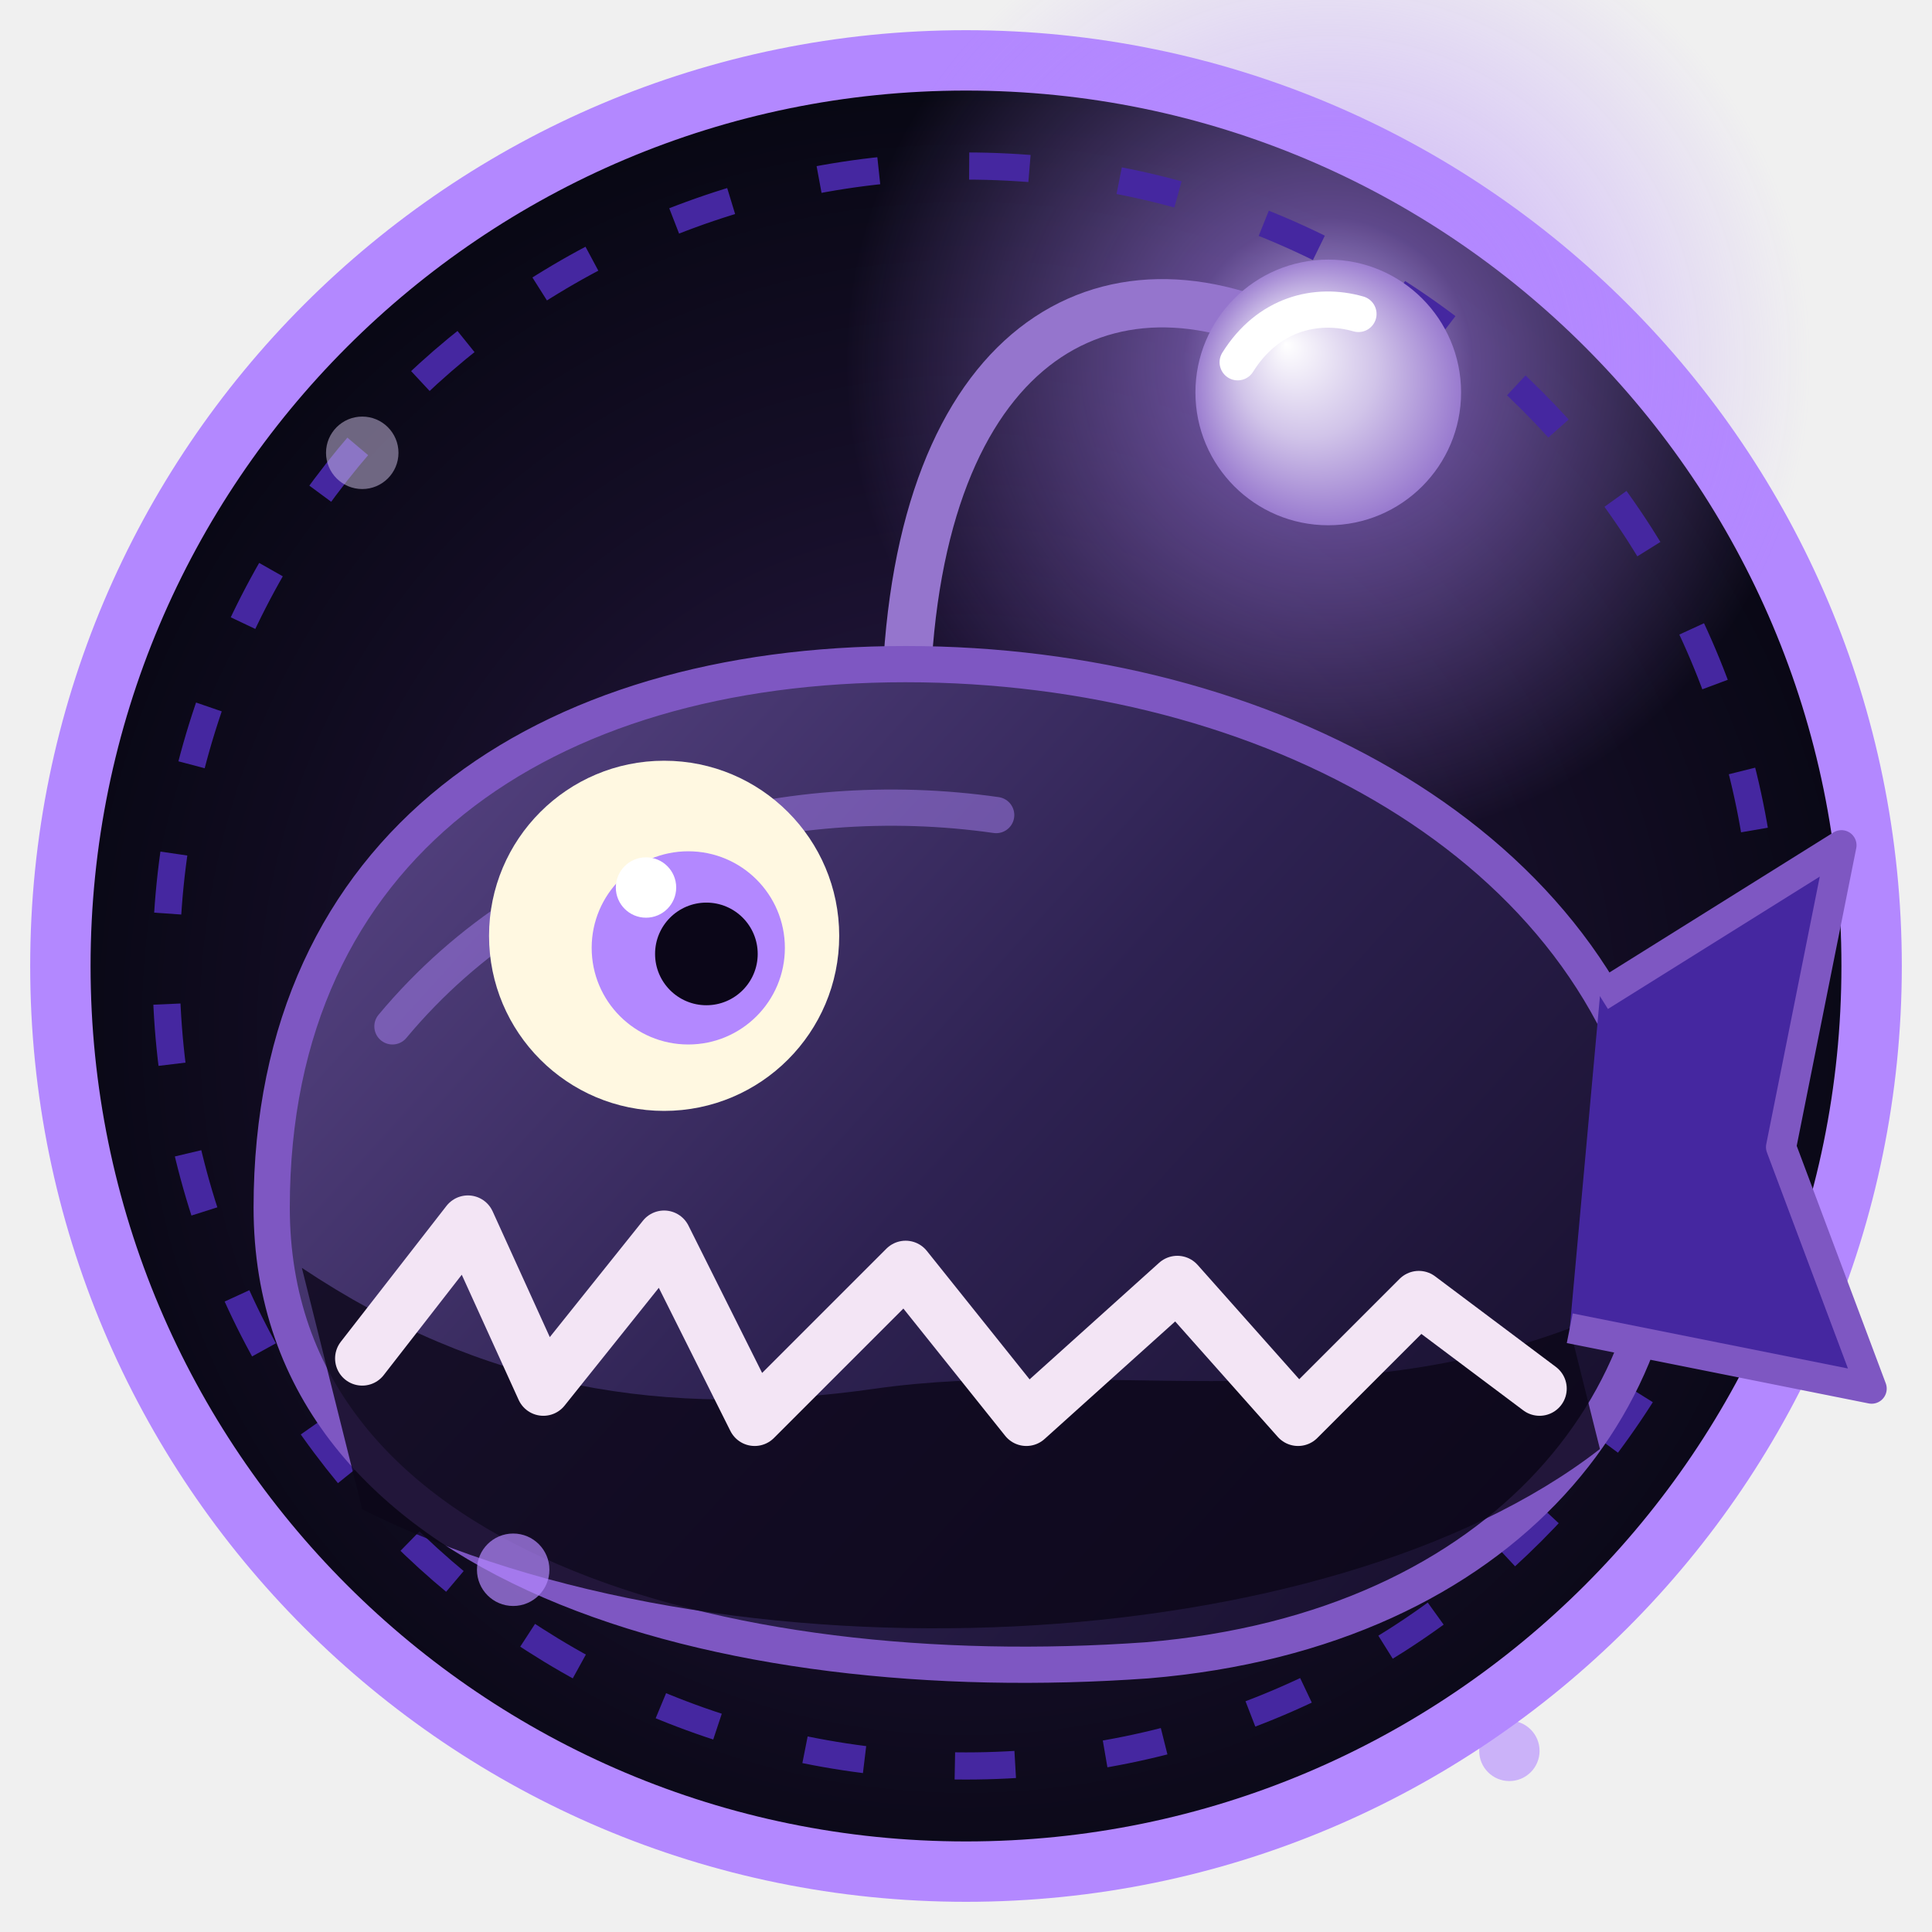
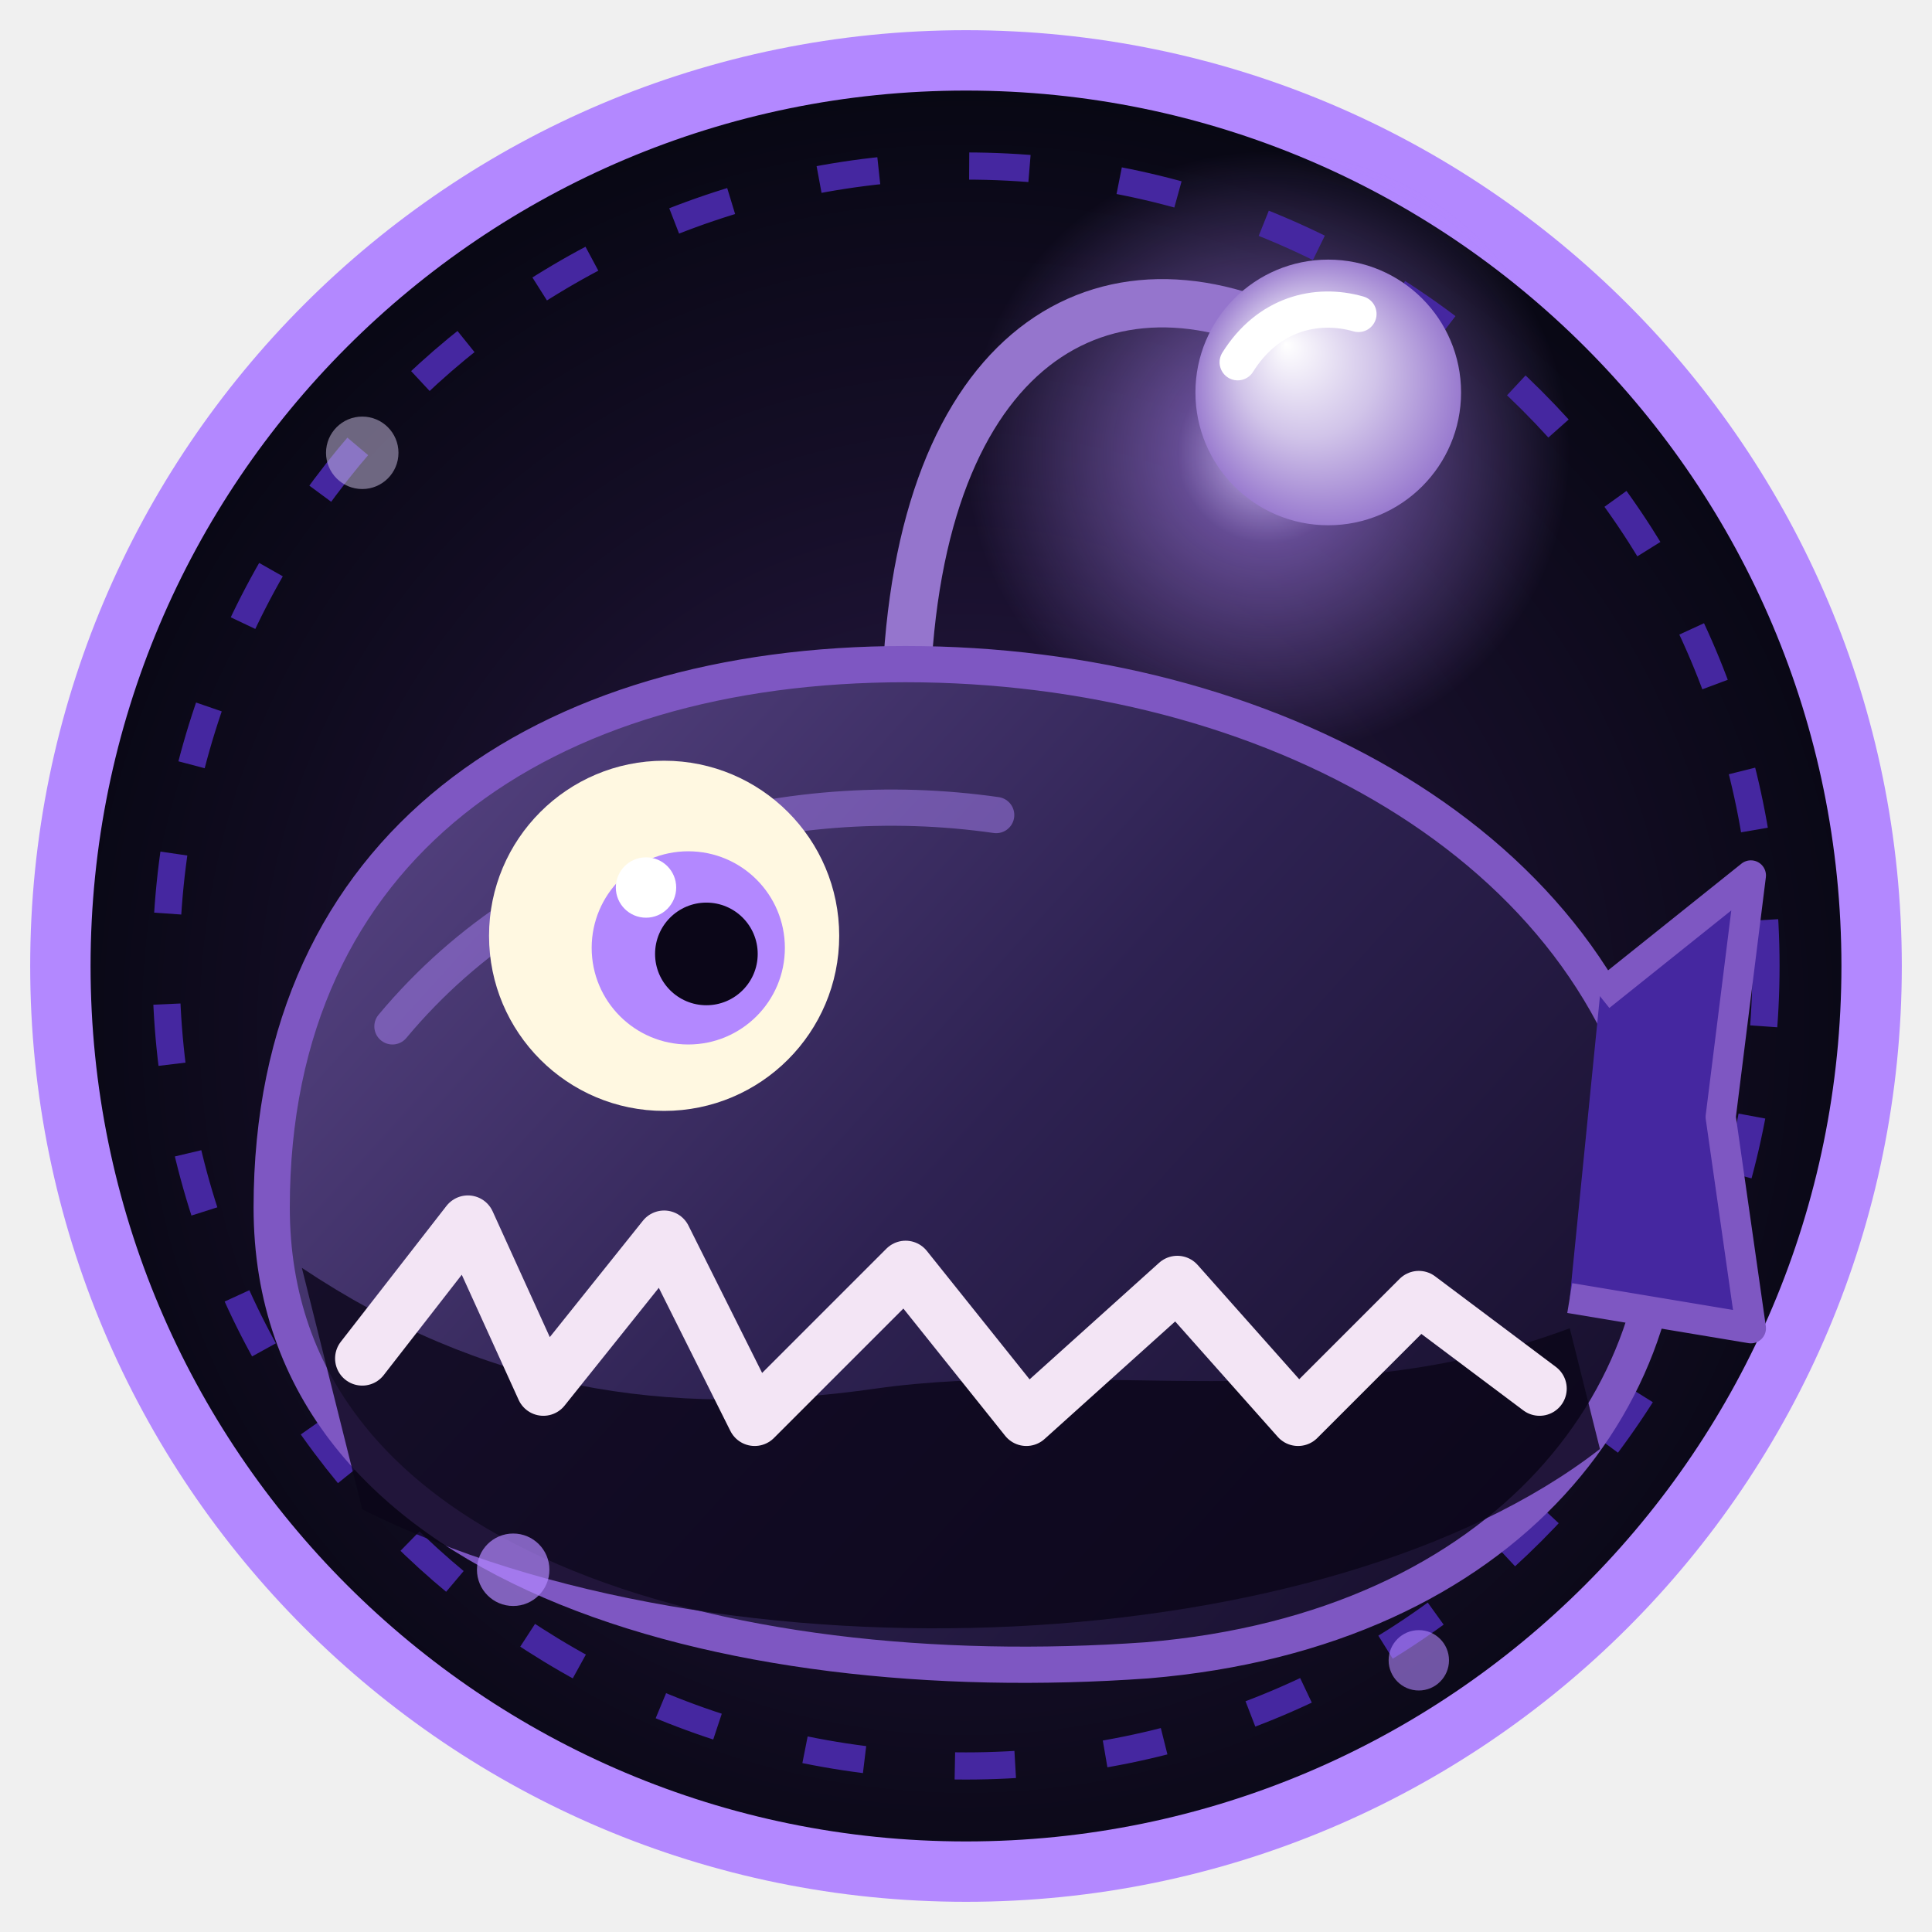
<svg xmlns="http://www.w3.org/2000/svg" viewBox="0 0 64 64">
  <defs>
    <radialGradient id="acWater" cx="32" cy="34" r="34" gradientUnits="userSpaceOnUse">
      <stop offset="0" stop-color="#2B1B4A" />
      <stop offset="0.55" stop-color="#150E27" />
      <stop offset="1" stop-color="#05060F" />
    </radialGradient>
-     <radialGradient id="acLure" cx="44" cy="12" r="16" gradientUnits="userSpaceOnUse">
+     <radialGradient id="acLure" cx="42" cy="15" r="10" gradientUnits="userSpaceOnUse">
      <stop offset="0" stop-color="#E1D5FF" stop-opacity="0.95" />
      <stop offset="0.3" stop-color="#B388FF" stop-opacity="0.5" />
      <stop offset="1" stop-color="#B388FF" stop-opacity="0" />
    </radialGradient>
    <radialGradient id="acBulb" cx="44" cy="13" r="4.6" fx="42.6" fy="11.4" gradientUnits="userSpaceOnUse">
      <stop offset="0" stop-color="#FFFFFF" />
      <stop offset="0.5" stop-color="#D1C4E9" />
      <stop offset="1" stop-color="#9575CD" />
    </radialGradient>
    <linearGradient id="acBody" x1="10" y1="20" x2="52" y2="58" gradientUnits="userSpaceOnUse">
      <stop offset="0" stop-color="#5E4A8C" />
      <stop offset="0.5" stop-color="#2E2252" />
      <stop offset="1" stop-color="#120B24" />
    </linearGradient>
  </defs>
  <circle cx="32" cy="32" r="30" fill="url(#acWater)" stroke="#B388FF" stroke-width="2" />
-   <circle cx="44" cy="12" r="16" fill="url(#acLure)" />
+   <circle cx="42" cy="15" r="10" fill="url(#acLure)" />
  <circle cx="32" cy="32" r="26.5" fill="none" stroke="#4527A0" stroke-width="0.9" stroke-dasharray="2 3" />
  <path d="M30 24 C30 12 36 8 42.5 11" fill="none" stroke="#9575CD" stroke-width="1.6" stroke-linecap="round" />
  <circle cx="44" cy="13" r="4.4" fill="url(#acBulb)" />
  <path d="M41 12 C42 10.4 43.6 10 45 10.4" fill="none" stroke="#FFFFFF" stroke-width="1.2" stroke-linecap="round" />
  <path d="M9 40 C9 28 18 22 30 22 C42 22 53 28 55 38 C56 46 50 54 38 55 C24 56 9 52 9 40 Z" fill="url(#acBody)" stroke="#7E57C2" stroke-width="1.2" />
  <path d="M13 34 C18 28 26 26 33 27" fill="none" stroke="#B388FF" stroke-opacity="0.45" stroke-width="1.2" stroke-linecap="round" />
-   <path d="M10 42 C16 46 22 47 29 46 C36 45 44 47 52 44 L53 48 C44 55 24 56 12 50 Z" fill="#0B0618" opacity="0.8" />
+   <path d="M10 42 C16 46 22 47 29 46 C36 45 44 47 52 44 L53 48 C44 55 24 56 12 50 Z" fill="#0B0618" fill-opacity="0.8" />
  <path d="M12 45 L15.5 40.5 L18 46 L22 41 L25 47 L30 42 L34 47 L39 42.500 L43 47 L47 43 L51 46" fill="none" stroke="#F3E5F5" stroke-width="1.8" stroke-linejoin="round" stroke-linecap="round" />
  <circle cx="22" cy="31" r="5.8" fill="#FFF8E1" />
  <circle cx="22.8" cy="31.4" r="3.2" fill="#B388FF" />
  <circle cx="23.4" cy="31.6" r="1.7" fill="#0B0618" />
  <circle cx="21.4" cy="29.4" r="1" fill="#FFFFFF" />
-   <path d="M53 33 L61 28 L59 38 L62 46 L52 44" fill="#4527A0" stroke="#7E57C2" stroke-width="1" stroke-linejoin="round" />
-   <circle cx="17" cy="52" r="1.2" fill="#B388FF" opacity="0.7" />
-   <circle cx="50" cy="58" r="1" fill="#B388FF" opacity="0.6" />
-   <circle cx="12" cy="15" r="1.2" fill="#D1C4E9" opacity="0.5" />
+   <path d="M53 33 L58 29 L57 37 L58 44 L52 43" fill="#4527A0" stroke="#7E57C2" stroke-width="1" stroke-linejoin="round" />
+   <circle cx="17" cy="52" r="1.2" fill="#B388FF" fill-opacity="0.7" />
+   <circle cx="47" cy="55" r="1" fill="#B388FF" fill-opacity="0.6" />
+   <circle cx="12" cy="15" r="1.2" fill="#D1C4E9" fill-opacity="0.5" />
</svg>
